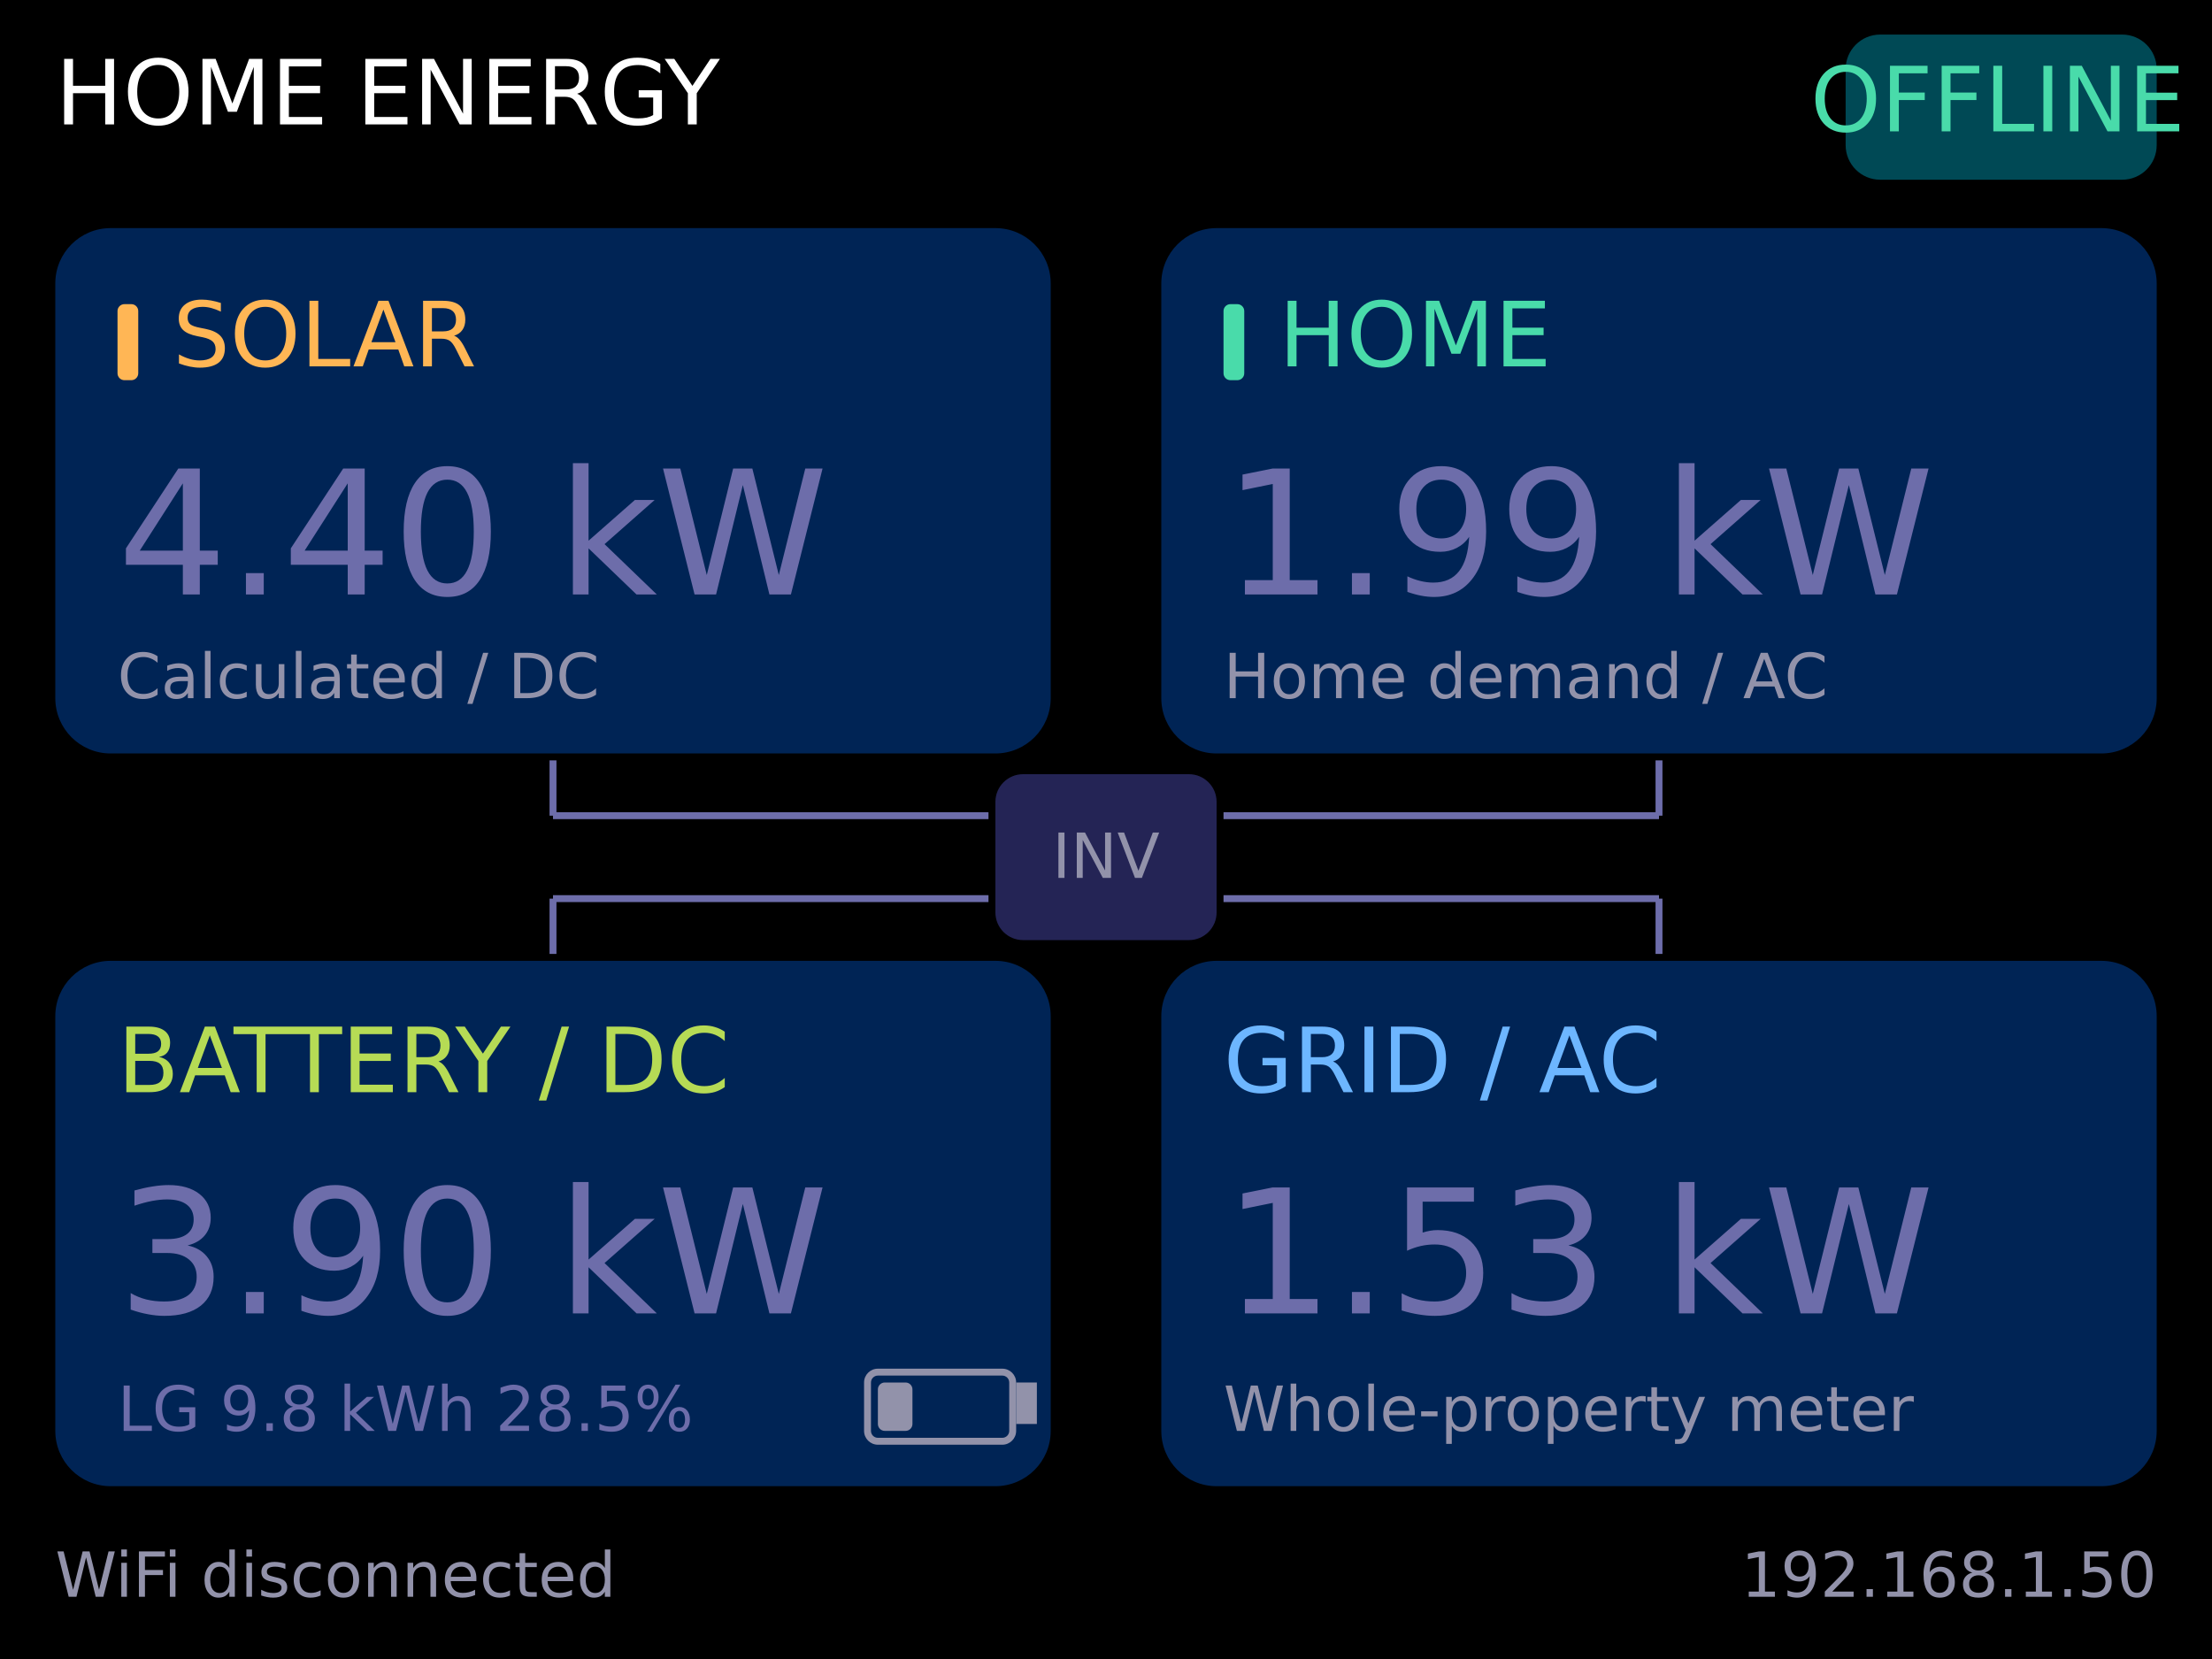
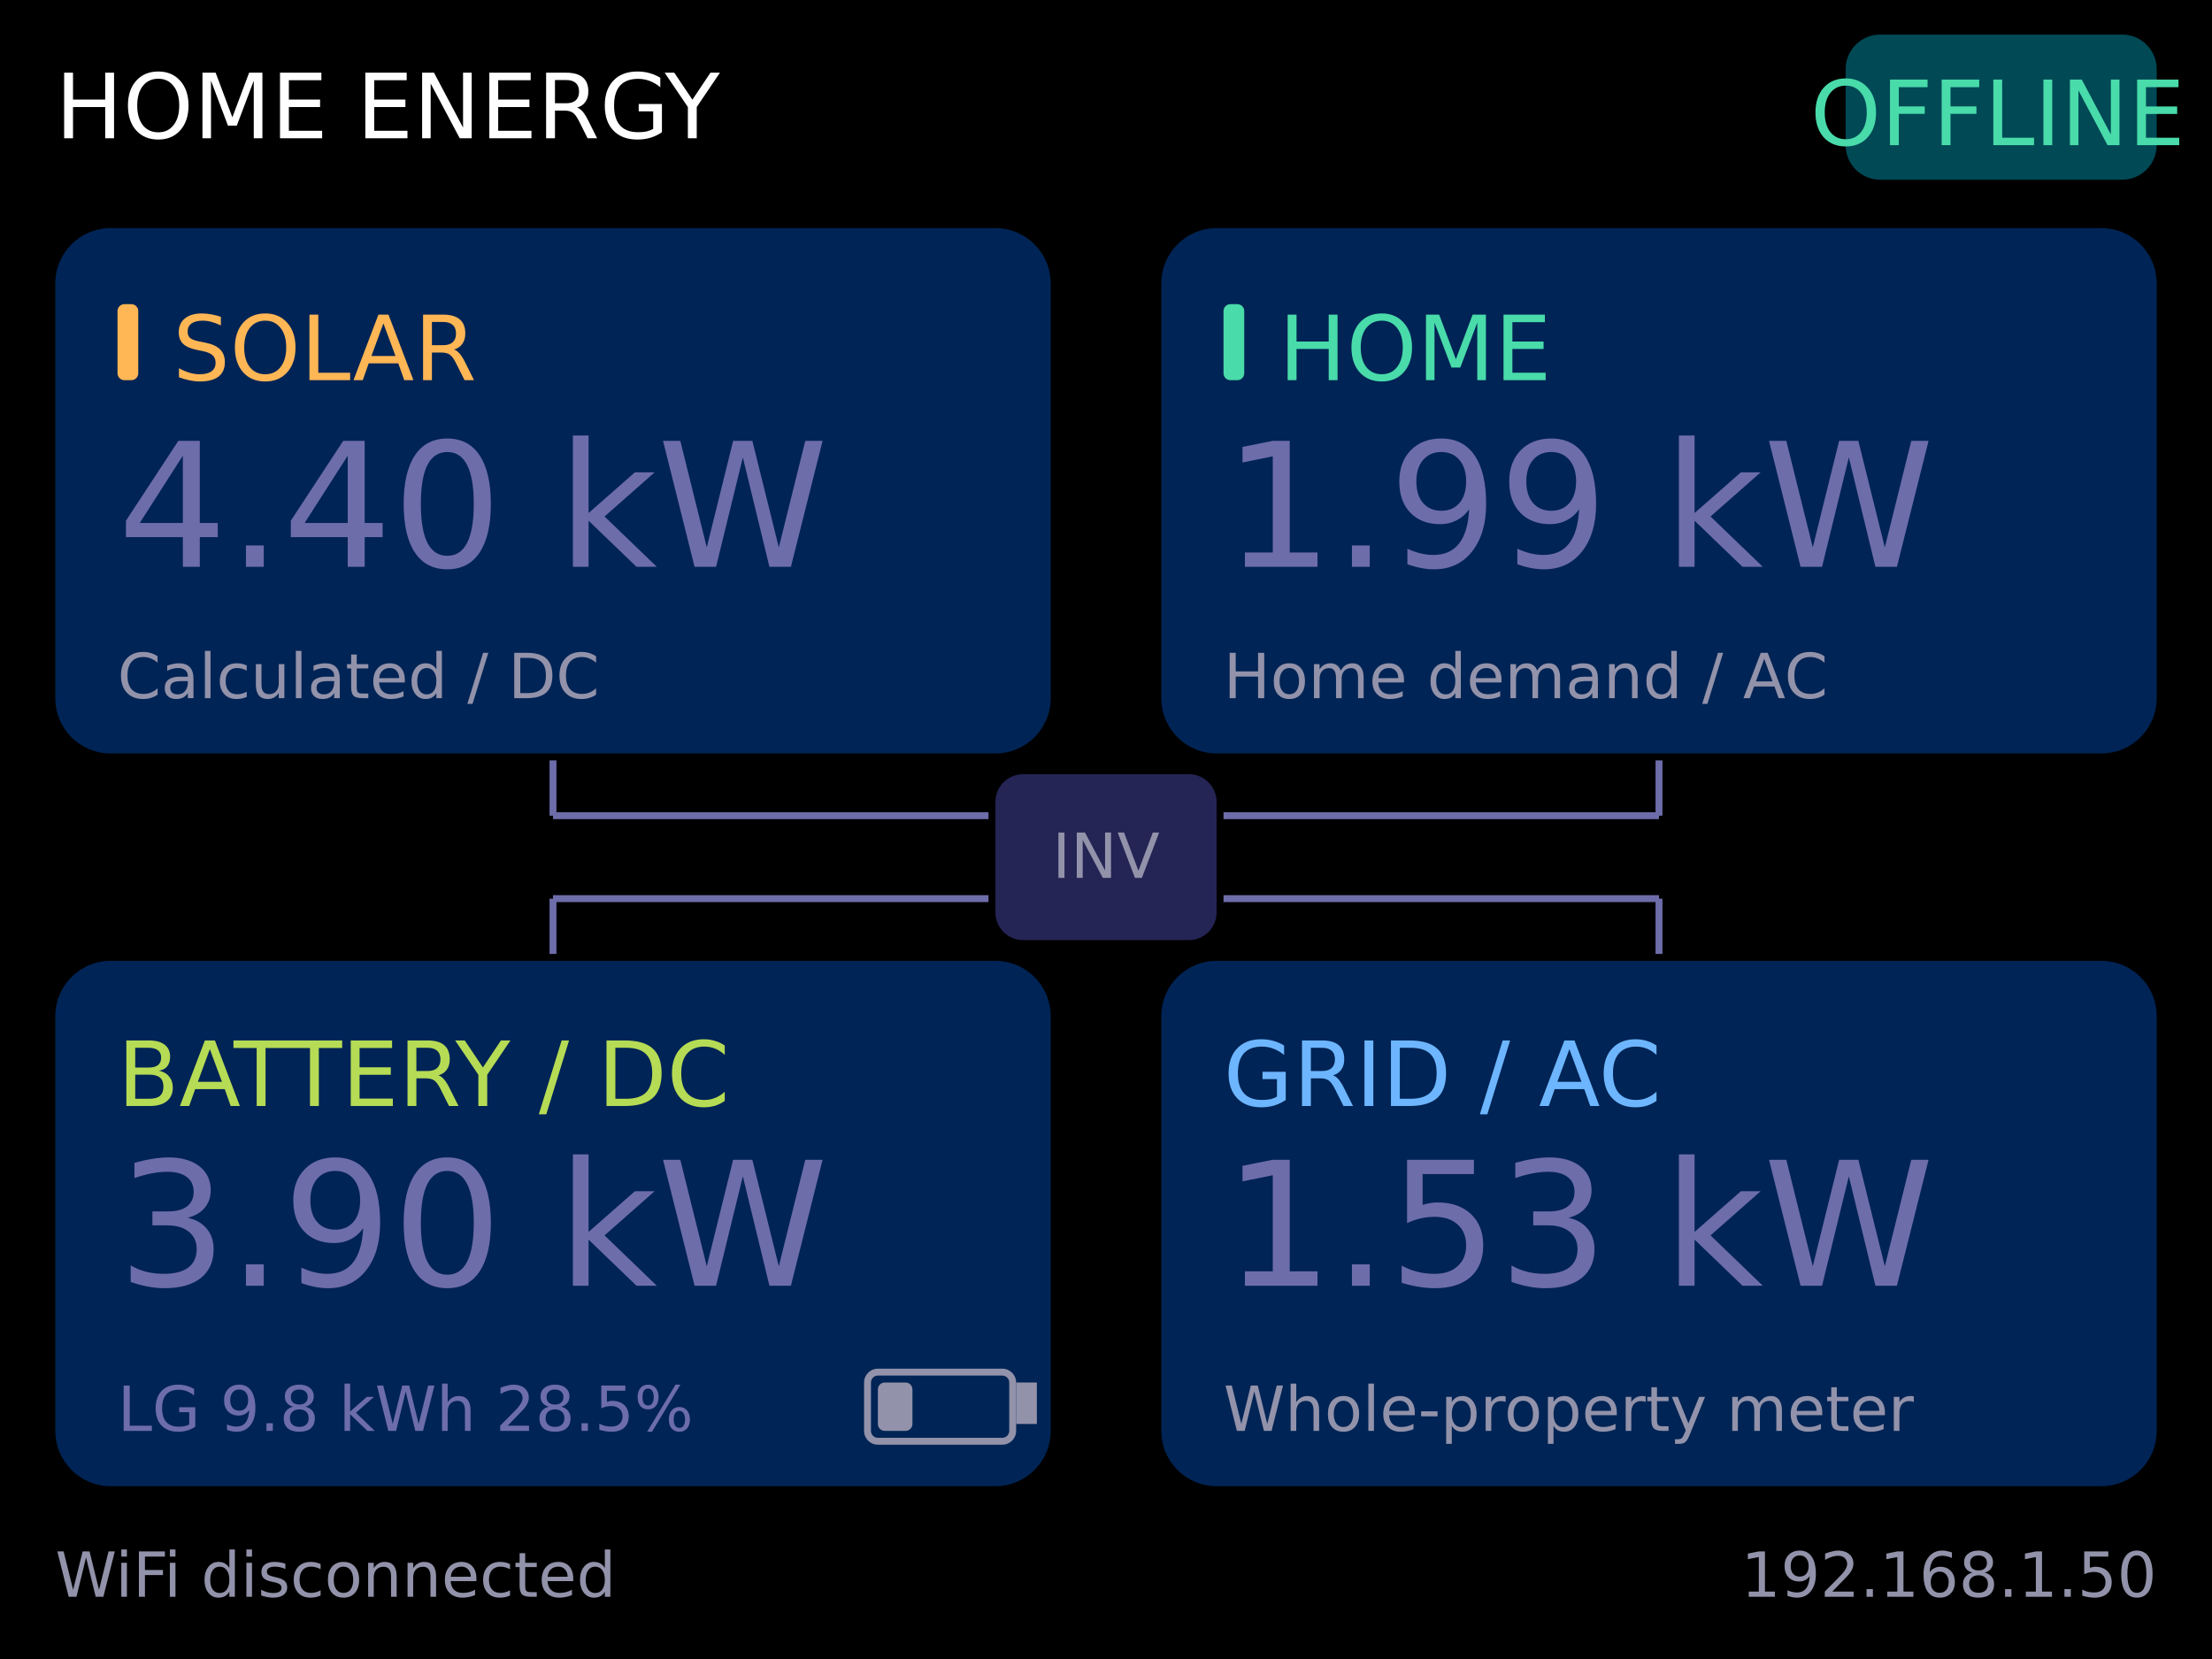
<svg xmlns="http://www.w3.org/2000/svg" width="960" height="720" viewBox="0 0 320 240">
  <style>text{font-family:DejaVu Sans,sans-serif}</style>
  <rect x="0" y="0" width="320" height="240" rx="0" fill="#000000" />
-   <text x="8" y="18" font-size="13" text-anchor="start" fill="#ffffff">HOME ENERGY</text>
+   <text x="8" y="20" font-size="13" text-anchor="start" fill="#ffffff">HOME ENERGY</text>
  <rect x="267" y="5" width="45" height="21" rx="5" fill="#004955" />
-   <text x="289" y="19" font-size="13" text-anchor="middle" fill="#49dbaa">OFFLINE</text>
+   <text x="289" y="21" font-size="13" text-anchor="middle" fill="#49dbaa">OFFLINE</text>
  <rect x="8" y="33" width="144" height="76" rx="8" fill="#002455" />
  <rect x="168" y="33" width="144" height="76" rx="8" fill="#002455" />
  <rect x="8" y="139" width="144" height="76" rx="8" fill="#002455" />
  <rect x="168" y="139" width="144" height="76" rx="8" fill="#002455" />
  <rect x="17" y="44" width="3" height="11" rx="1" fill="#ffb655" />
-   <text x="25" y="53" font-size="13" text-anchor="start" fill="#ffb655">SOLAR</text>
-   <text x="17" y="86" font-size="25" text-anchor="start" fill="#6d6daa">4.40 kW</text>
+   <text x="25" y="55" font-size="13" text-anchor="start" fill="#ffb655">SOLAR</text>
+   <text x="17" y="82" font-size="25" text-anchor="start" fill="#6d6daa">4.40 kW</text>
  <text x="17" y="101" font-size="9" text-anchor="start" fill="#9292aa">Calculated / DC</text>
  <rect x="177" y="44" width="3" height="11" rx="1" fill="#49dbaa" />
-   <text x="185" y="53" font-size="13" text-anchor="start" fill="#49dbaa">HOME</text>
-   <text x="177" y="86" font-size="25" text-anchor="start" fill="#6d6daa">1.99 kW</text>
+   <text x="185" y="55" font-size="13" text-anchor="start" fill="#49dbaa">HOME</text>
+   <text x="177" y="82" font-size="25" text-anchor="start" fill="#6d6daa">1.99 kW</text>
  <text x="177" y="101" font-size="9" text-anchor="start" fill="#9292aa">Home demand / AC</text>
-   <text x="17" y="158" font-size="13" text-anchor="start" fill="#b6db55">BATTERY / DC</text>
-   <text x="17" y="190" font-size="25" text-anchor="start" fill="#6d6daa">3.90 kW</text>
+   <text x="17" y="160" font-size="13" text-anchor="start" fill="#b6db55">BATTERY / DC</text>
+   <text x="17" y="186" font-size="25" text-anchor="start" fill="#6d6daa">3.90 kW</text>
  <text x="17" y="207" font-size="9" text-anchor="start" fill="#6d6daa">LG 9.8 kWh  28.5%</text>
  <rect x="125" y="198" width="22" height="11" rx="2" fill="#9292aa" />
  <rect x="147" y="200" width="3" height="6" rx="0" fill="#9292aa" />
  <rect x="126" y="199" width="20" height="9" rx="1" fill="#002455" />
  <rect x="127" y="200" width="5" height="7" rx="1" fill="#9292aa" />
-   <text x="177" y="158" font-size="13" text-anchor="start" fill="#6db6ff">GRID / AC</text>
-   <text x="177" y="190" font-size="25" text-anchor="start" fill="#6d6daa">1.53 kW</text>
+   <text x="177" y="160" font-size="13" text-anchor="start" fill="#6db6ff">GRID / AC</text>
+   <text x="177" y="186" font-size="25" text-anchor="start" fill="#6d6daa">1.53 kW</text>
  <text x="177" y="207" font-size="9" text-anchor="start" fill="#9292aa">Whole-property meter</text>
  <path d="M80 110 L80 118" fill="none" stroke="#6d6daa" />
  <path d="M80 118 L143 118" fill="none" stroke="#6d6daa" />
  <path d="M177 118 L240 118" fill="none" stroke="#6d6daa" />
  <path d="M240 118 L240 110" fill="none" stroke="#6d6daa" />
  <path d="M80 130 L80 138" fill="none" stroke="#6d6daa" />
  <path d="M143 130 L80 130" fill="none" stroke="#6d6daa" />
  <path d="M240 130 L240 138" fill="none" stroke="#6d6daa" />
  <path d="M240 130 L177 130" fill="none" stroke="#6d6daa" />
  <rect x="144" y="112" width="32" height="24" rx="4" fill="#242455" />
  <text x="160" y="127" font-size="9" text-anchor="middle" fill="#9292aa">INV</text>
  <text x="8" y="231" font-size="9" text-anchor="start" fill="#9292aa">WiFi disconnected</text>
  <text x="312" y="231" font-size="9" text-anchor="end" fill="#9292aa">192.168.1.50</text>
</svg>
